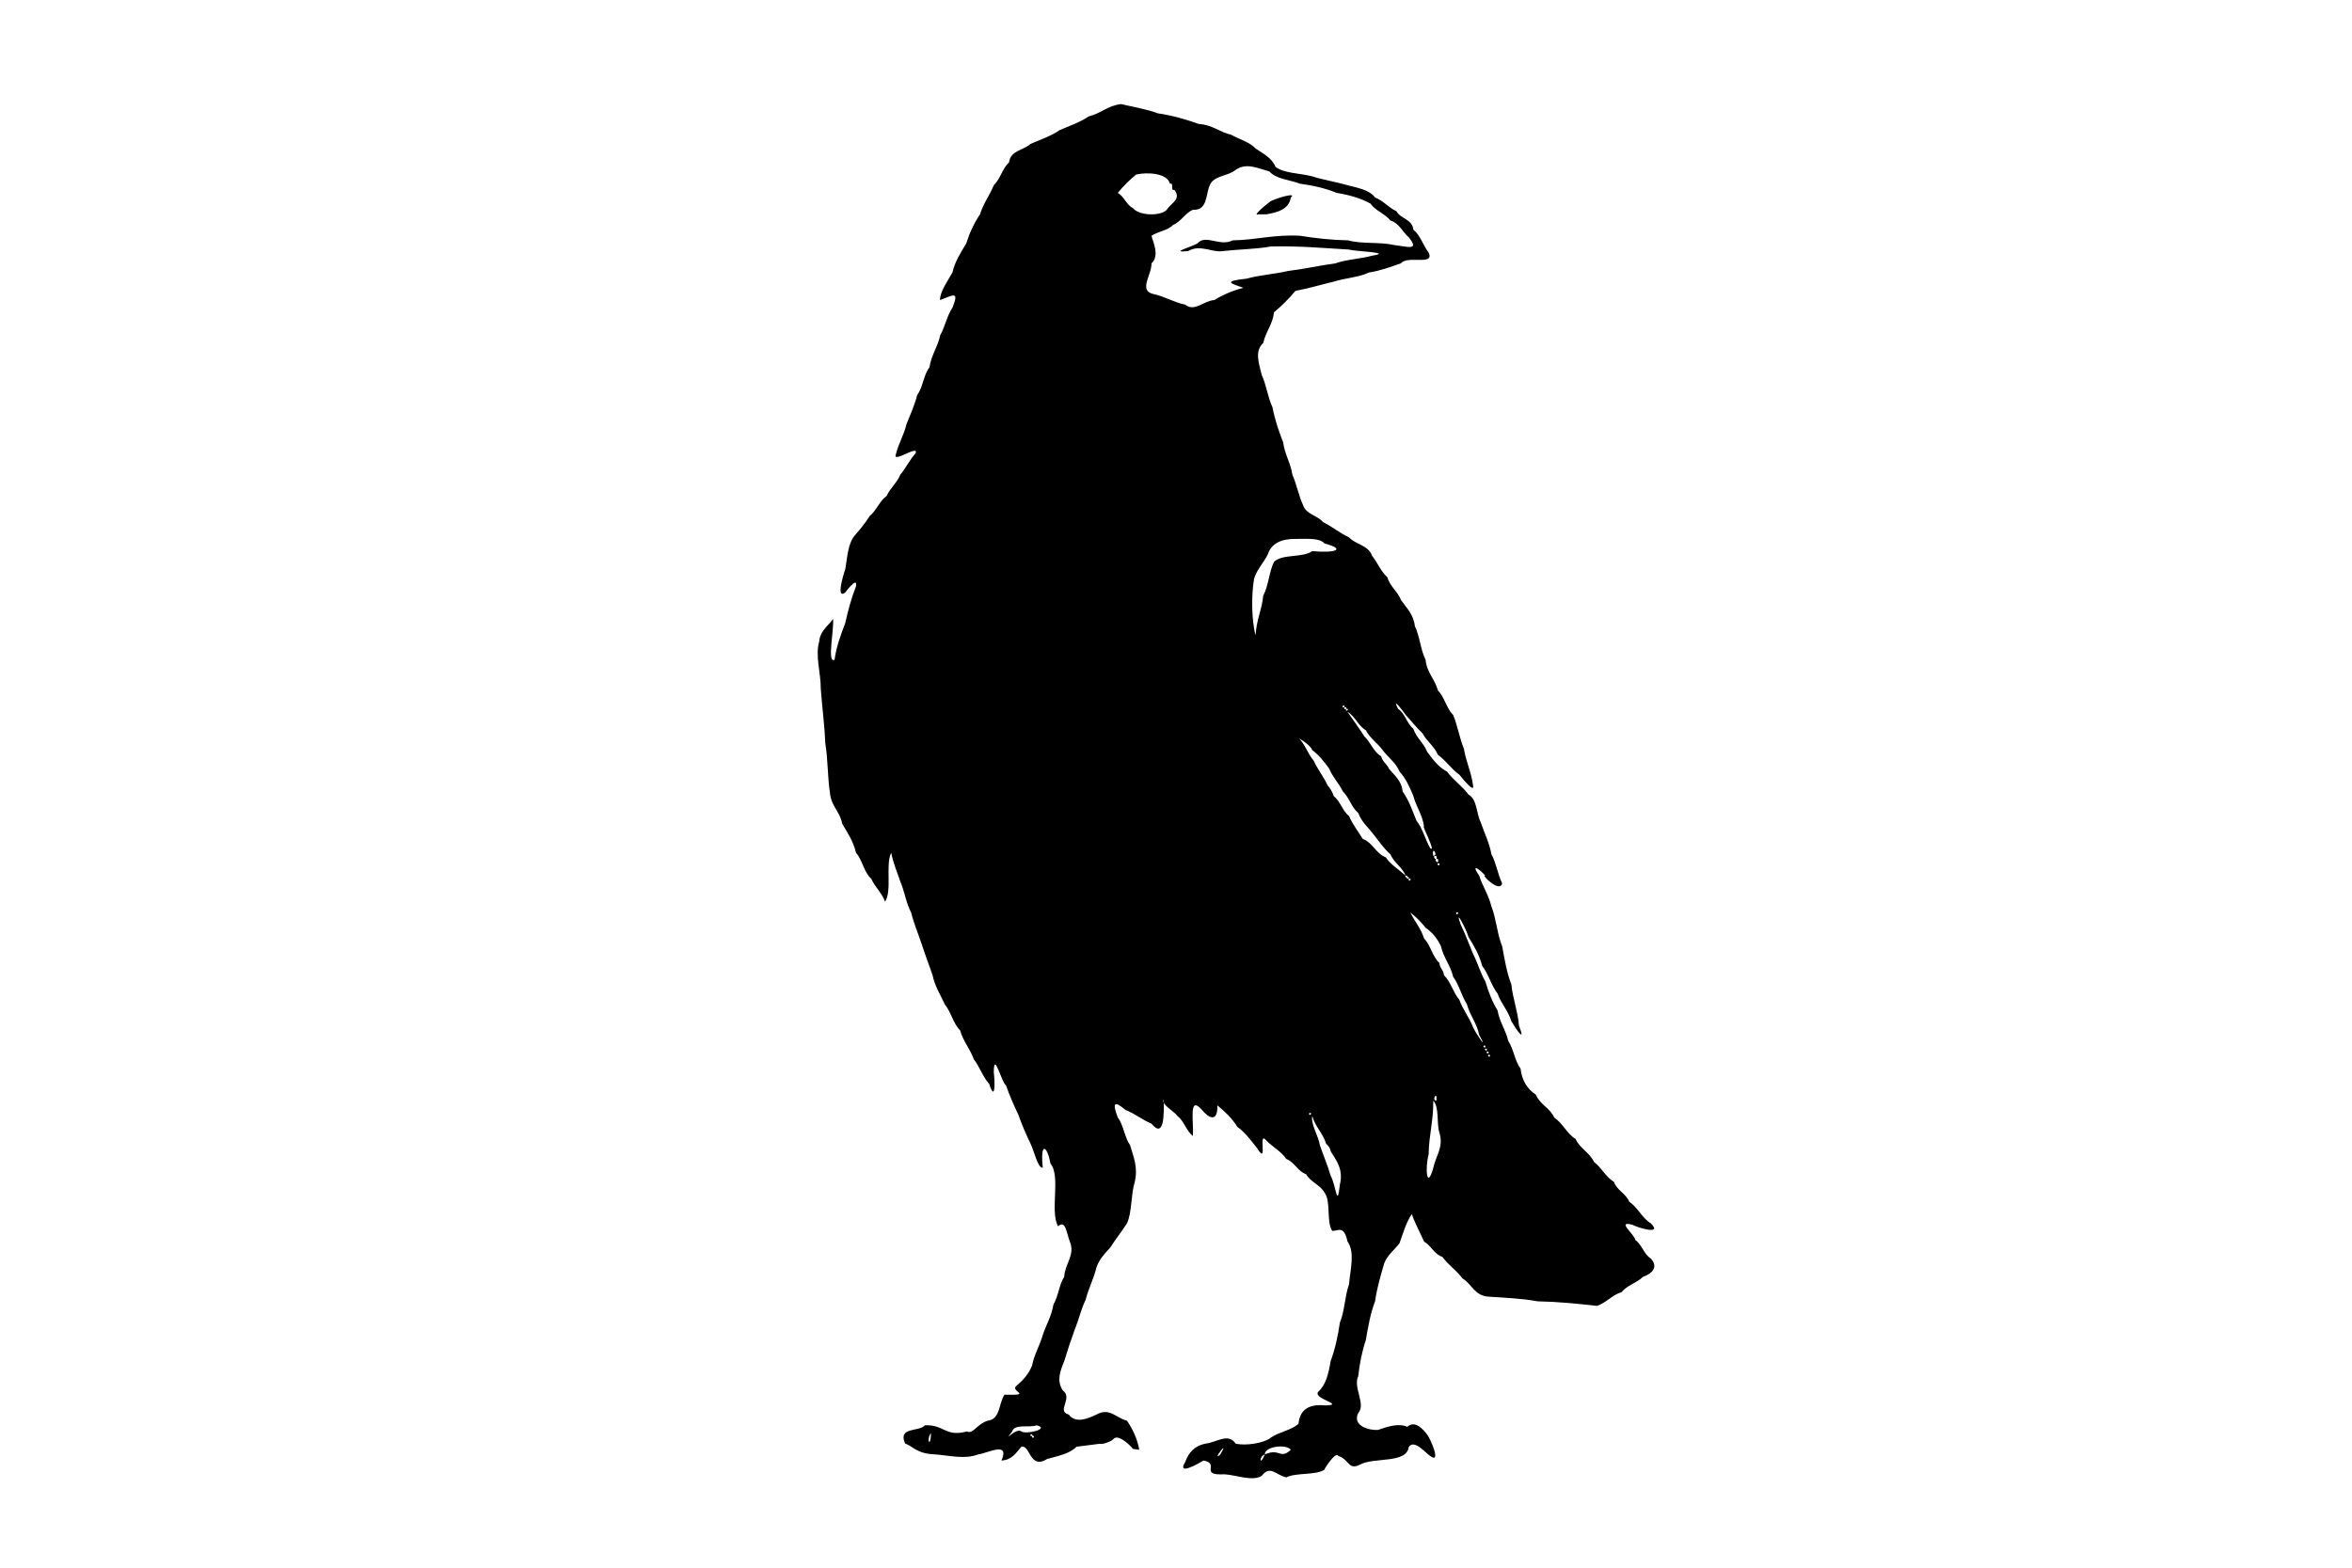
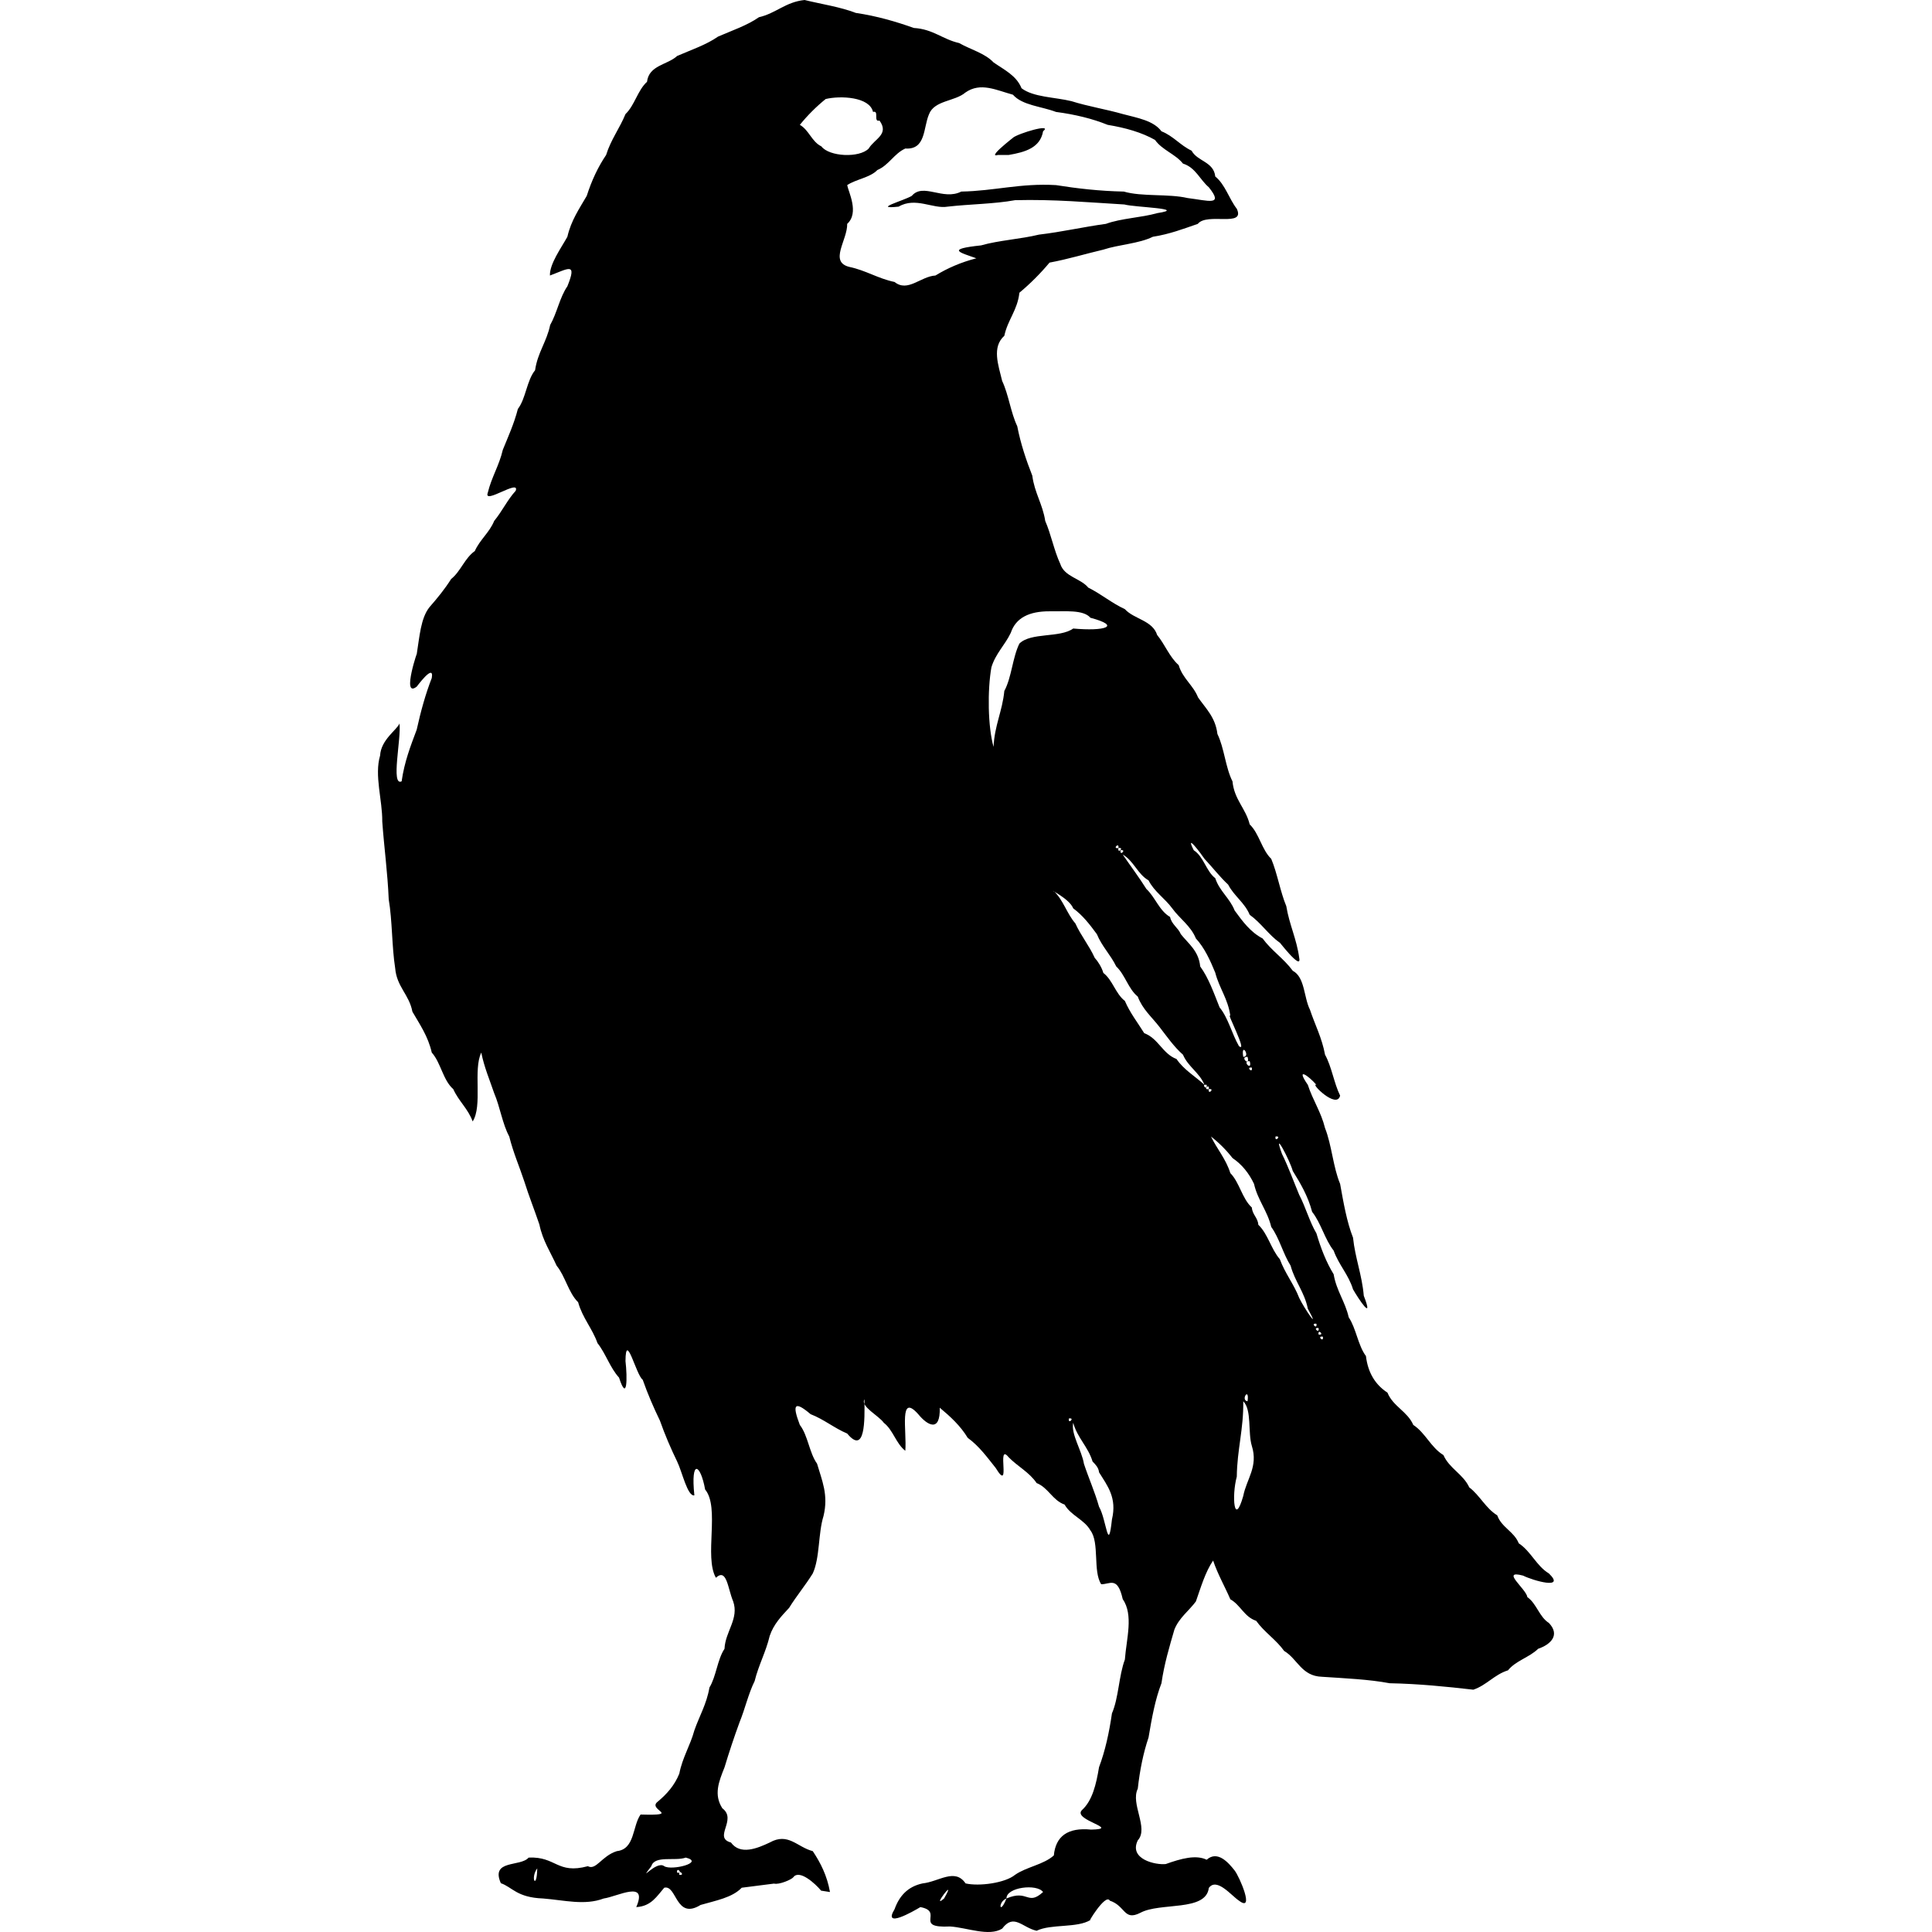
- <svg xmlns="http://www.w3.org/2000/svg" viewBox="0 0 1536 1024" width="1536" height="1024" version="1.1" id="svg1">
+ <svg xmlns="http://www.w3.org/2000/svg" viewBox="358.409 68 897.571 897.571" width="1024" height="1024" version="1.1" id="svg1">
  <defs id="defs1" />
  <path d="m 752,154 c 0.548,3.111 5.702,12.862 0,18 0.167,7.56 -8.567,17.653 1,20 7.711,1.622 13.269,5.398 21,7 6.168,4.944 12.102,-2.609 19,-3 5.578,-3.422 11.85,-6.15 19,-8 -7.82,-2.782 -14.281,-4.246 2.206,-6 8.263,-2.369 18.356,-2.909 26.897,-5 10.764,-1.27 20.505,-3.564 31.103,-5 7.037,-2.596 16.406,-2.859 23.897,-5 14.281,-2.166 -10.671,-2.677 -15.309,-4 -16.628,-0.97 -32.73,-2.466 -50.794,-2 -9.665,1.771 -21.051,1.822 -31.309,3 -6.785,1.211 -14.932,-4.648 -22.794,0 -12.698,1.331 2.59,-2.85 6.103,-5 5.335,-6.25 14.505,2.33 23,-2 15.394,-0.272 27.366,-3.967 44,-3 9.927,1.578 20.241,2.769 31.515,3 8.392,2.47 20.782,0.943 29.588,3 9.548,1.146 17.044,3.913 9.897,-5 -4.143,-3.524 -6.152,-9.181 -12,-11 -3.548,-4.452 -9.701,-6.299 -13,-11 -6.174,-3.493 -13.703,-5.631 -22,-7 -7.112,-2.888 -15.166,-4.834 -24,-6 -6.739,-2.595 -15.648,-3.019 -20,-8 -7.693,-2.089 -15.073,-5.976 -22.103,-1 -4.843,4.157 -14.428,3.572 -16.897,10.103 -2.708,6.258 -1.376,16.555 -11,15.897 -5.266,2.401 -7.61,7.723 -13,10 -3.32,3.511 -9.957,4.271 -14,7 z m 191,483 c 4.448,4.219 5.959,11.375 10,16 2.396,6.604 6.498,11.502 9,18 2.372,4.975 10.147,16.2 4,5 -1.558,-7.775 -6.028,-12.639 -8,-20 -3.493,-5.507 -5.211,-12.789 -9,-18 -1.792,-7.541 -6.275,-12.392 -8,-20 -2.356,-4.977 -5.627,-9.039 -10,-12 -2.915,-3.752 -6.248,-7.085 -10,-10 2.832,5.834 6.93,10.404 9,17 4.292,4.375 5.465,11.868 10,16 0.245,3.399 2.759,4.611 3,8 z M 826,950 c -4.089,1.569 -3.287,8.205 0,0 z m 0,0 c 10.1,-4.379 9.688,3.62 17,-3 -2.897,-3.973 -17.141,-2.231 -17,3 z m 81,-448 c 3.537,4.463 8.291,7.709 9,15 3.947,5.386 6.329,12.337 9,19 4.05,4.95 5.709,12.291 9,18 4.354,3.572 -6.263,-16.51 -4,-14 -1.066,-7.968 -5.159,-12.91 -7,-20.103 -2.415,-5.884 -5.012,-11.587 -9,-15.897 -2.414,-5.92 -7.503,-9.164 -11,-14 -3.373,-4.627 -8.309,-7.691 -11,-13 -5.109,-2.891 -6.891,-9.109 -12,-12 3.651,5.349 7.528,10.472 11,16 4.15,3.85 5.935,10.065 11,13 0.712,3.478 3.726,4.939 5,8 z m 66,187 c -3.071,-0.516 0.516,3.071 0,0 z M 871,520 c 4.344,3.322 5.656,9.678 10,13 2.401,5.599 5.942,10.058 9,15 6.575,2.425 8.467,9.533 15,12 3.356,4.977 8.649,8.017 13,12 -2.322,-5.678 -7.618,-8.382 -10,-14 -4.255,-3.745 -7.497,-8.503 -11,-13 -3.488,-4.512 -7.839,-8.161 -10,-14 -4.414,-3.586 -5.876,-10.124 -10,-14 -2.605,-5.395 -6.674,-9.326 -9,-15 -3.243,-4.424 -6.572,-8.762 -11,-12 -1.732,-4.478 -11.272,-8.91 -9,-8 4.334,3.999 6.102,10.565 10,15 2.594,5.739 6.406,10.261 9,16 1.516,1.649 3.304,4.476 4,7 z m -5,227 c -2.091,-6.909 -7.059,-10.941 -9,-18 -1.106,5.276 3.935,12.702 5,19.103 2.227,6.739 5.023,12.908 7,19.897 3.506,6.044 4.22,22.336 6,5.897 2.413,-10.095 -2.09,-15.601 -6,-21.897 -0.181,-2.2 -1.811,-3.783 -3,-5 z M 764,120 c -1.573,-7.029 -15.098,-7.646 -22,-6 -4.418,3.582 -8.418,7.582 -12,12 4.258,2.409 5.511,7.823 10,10 3.645,4.821 17.685,5.481 22,1 2.646,-4.487 9.672,-6.539 5,-13 -2.997,0.909 -0.003,-4.909 -3,-4 z m 82,232 c -9.37,-0.036 -15.678,2.989 -18,10 -2.684,5.65 -7.056,9.61 -9,16 -1.879,10.567 -1.674,27.618 1,37 0.412,-9.922 4.096,-16.571 5,-26 3.407,-6.26 3.797,-15.537 7,-22 5.347,-5.32 18.8,-2.533 25,-7 14.553,1.326 22.774,-1.051 8,-5 -3.314,-3.884 -11.891,-2.883 -19,-3 z M 822,140 c -6.482,1.849 13.407,-12.806 7,-8 2.305,-1.981 18.729,-6.907 14,-3 -1.324,7.676 -8.318,9.682 -16,11 z M 661,935 c -6.602,8.737 2.221,-2.906 6,0 3.446,2.176 18.962,-1.757 10,-4 -4.923,1.821 -14.441,-1.205 -16,4 z M 936,559 c 3.662,0.062 -1.2,-7.342 0,0 z m 0,160 c 0.211,12.878 -2.862,22.472 -3,35 -2.479,9.139 -1.19,23.695 3,9 1.534,-7.9 7.012,-13.605 4,-23.206 -1.934,-6.241 0.064,-16.766 -4,-20.794 z m 2,-160 c -3.973,-0.194 1.399,4.982 0,0 z m -83,168 c -0.516,3.071 3.071,-0.516 0,0 z M 739.884,946.362 C 737.226,943.132 729.797,936.36 727,940.103 c -0.744,1.059 -6.64,3.625 -9.009,2.982 L 703,945 c -4.406,4.628 -12.099,5.969 -19.103,8 -11.633,7.184 -10.987,-9.462 -16.897,-8 -3.418,3.915 -6.024,8.643 -13,9 5.611,-12.847 -8.81,-4.864 -15.103,-4 -8.898,3.344 -18.22,0.787 -28.206,0 -12.174,-0.442 -14.28,-5.269 -19.604,-7.106 C 586.198,931.774 600.31,935.429 604,931 c 12.834,-0.593 13.183,7.854 27.515,4 3.857,2.077 6.384,-4.773 13.485,-7 8.411,-0.922 7.163,-11.504 11,-17 19.522,0.55 2.787,-2.103 8,-6 4.183,-3.483 7.798,-7.535 10,-13 1.476,-7.559 5.068,-13.001 7,-20.103 2.313,-6.652 5.701,-12.23 7,-19.897 3.159,-5.174 3.668,-12.998 7,-18 0.355,-8.077 6.874,-14.015 4,-22.103 -2.517,-5.947 -2.909,-15.582 -8,-10.897 -5.55,-9.783 1.96,-32.627 -5,-41 -2.156,-11.914 -6.799,-14.512 -5,2.721 -3.21,0.607 -5.702,-11.087 -8,-15.721 -2.938,-6.062 -5.656,-12.344 -8,-19 -2.938,-6.062 -5.656,-12.344 -8,-19 -3.06,-2.137 -7.884,-22.942 -8,-8.691 0.918,7.943 0.798,19.438 -3,7.691 -4.152,-4.515 -6.165,-11.168 -10,-16 -2.438,-6.895 -6.971,-11.696 -9,-19 -4.531,-4.469 -5.944,-12.056 -10,-17 -2.804,-6.231 -6.458,-11.611 -8,-19.103 -2.27,-6.73 -4.847,-13.153 -7,-20 -2.306,-6.993 -5.152,-13.446 -7,-20.897 -3.177,-5.858 -4.285,-13.784 -7,-20.103 -2.103,-6.196 -4.611,-11.987 -6,-18.897 -3.89,8.11 0.7,24.7 -4,32 -2.12,-5.88 -6.54,-9.46 -9,-15 -4.819,-4.181 -5.742,-12.258 -10,-17 -1.733,-7.6 -5.581,-13.085 -9,-19 -1.466,-7.936 -7.284,-11.52 -8,-20.206 -1.58,-10.087 -1.299,-22.034 -3,-32 -0.524,-12.51 -2.127,-23.941 -3,-36.103 0.108,-9.947 -3.752,-21.455 -1,-30.691 0.376,-7.385 8.049,-12.11 9,-14.897 0.911,6.884 -4.153,29.378 1,26.897 1.273,-9.06 4.178,-16.489 7,-24 1.872,-8.461 4.093,-16.574 7,-24 1.292,-7.469 -7.462,4.707 -7,4 -7.419,5.775 1.123,-18.802 0,-15 1.314,-8.02 1.814,-16.853 6,-22 3.583,-4.084 7.029,-8.304 10,-13 4.452,-3.548 6.299,-9.701 11,-13 2.36,-5.307 6.784,-8.55 9,-14 3.633,-4.367 6.165,-9.835 10,-14 2.05,-5.671 -15.031,6.612 -13,1 1.74,-7.26 5.309,-12.691 7,-20 2.498,-6.168 5.232,-12.102 7,-19 3.748,-4.919 4.109,-13.224 8,-18 1.155,-8.178 5.418,-13.249 7,-21 3.155,-5.512 4.453,-12.88 8,-18 4.609,-11.377 0.509,-8.225 -8.103,-5 -0.201,-5.34 5.207,-12.775 8.103,-18 1.733,-7.6 5.581,-13.085 9,-19 2.258,-7.075 5.23,-13.437 9,-19 2.199,-7.135 6.295,-12.371 9,-19 4.267,-4.066 5.636,-11.031 10,-15 0.904,-7.762 9.501,-7.832 14,-12 6.502,-2.831 13.506,-5.161 19,-9 6.502,-2.831 13.506,-5.161 19,-9 7.923,-1.812 12.374,-7.096 21.206,-8 7.982,1.949 16.638,3.225 23.794,6 9.878,1.456 18.63,4.037 27,7 8.833,0.5 13.376,5.291 21,7 5.308,3.025 11.958,4.708 16,9 4.909,3.424 10.607,6.059 13,12 5.532,4.203 15.376,4.094 23.206,6 7.563,2.402 16.155,3.776 23.897,6 6.828,1.805 14.237,3.028 17.897,8 5.507,2.16 8.774,6.559 14,9 2.658,5.009 10.27,5.063 11,12 4.613,3.721 6.37,10.297 10,15 4.121,8.777 -13.818,1.585 -18.103,7 -6.664,2.302 -13.135,4.797 -20.897,6 -6.485,3.216 -15.805,3.597 -23.103,6 -8.346,1.953 -16.203,4.395 -24.897,6 -4.249,5.084 -8.916,9.751 -14,14 -0.89,8.11 -5.43,12.57 -7,20 -5.879,5.282 -2.802,13.509 -1,21 2.996,6.337 3.984,14.683 7,21 1.633,8.367 4.18,15.82 7,23 1.029,7.971 4.803,13.197 6,21 2.722,6.278 4.14,13.86 7,20 1.962,6.038 9.389,6.611 13,11 6.016,2.984 10.844,7.156 17,10 4.3,4.7 12.818,5.182 15,12 3.609,4.391 5.745,10.255 10,14 1.807,6.193 6.732,9.268 9,15 3.558,5.109 8.089,9.244 9,17 3.189,6.477 3.737,15.596 7,22 0.812,8.522 6.156,12.511 8,20 4.424,4.243 5.576,11.757 10,16 2.856,6.811 4.164,15.169 7,22 1.403,8.597 4.808,15.193 6,24 1.373,6.749 -10.902,-9.668 -9,-7 -5.258,-3.742 -8.742,-9.258 -14,-13 -2.343,-5.657 -7.274,-8.726 -10,-14 -3.964,-3.702 -7.283,-8.05 -11,-12 -1.866,-2.798 -9.217,-12.425 -5,-4 4.664,3.002 5.694,9.64 10,13 1.973,6.027 6.75,9.25 9,15 3.656,5.011 7.308,10.026 13,13 4.076,5.59 9.924,9.41 14,15 5.697,3.004 5.082,12.32 8,18.103 2.313,6.986 5.555,13.043 7,20.897 3.095,5.571 4.142,13.192 7,19 -1.527,6.637 -14.296,-6.242 -11,-5 -3.759,-4.347 -9.837,-8.486 -4,0 2.277,7.09 6.157,12.578 8,20.103 3.118,7.848 3.751,18.18 7,25.897 1.575,8.758 3.084,17.583 6,25 1.014,9.653 4.154,17.179 5,27 4.864,12.468 -2.399,1.551 -5,-3 -2.115,-6.885 -6.633,-11.367 -9,-18 -4.132,-5.202 -5.868,-12.799 -10,-18 -1.949,-7.384 -5.425,-13.242 -9,-19 -1.306,-4.945 -9.611,-20.513 -5,-7.897 2.977,6.023 5.345,12.655 8,19 2.969,5.664 4.793,12.472 8,17.897 2.048,6.952 4.573,13.427 8,19 1.297,7.703 5.338,12.662 7,20 3.477,5.189 4.294,13.04 8,18 0.96,8.04 4.568,13.432 10,17 2.588,6.412 9.291,8.709 12,15 5.647,3.686 8.184,10.483 14,14 2.751,6.25 9.171,8.829 12,15 4.927,3.74 7.625,9.709 13,13 2.011,5.656 7.827,7.507 10,13 5.647,3.686 8.184,10.483 14,14 8.033,7.767 -7.544,3.253 -12,1 -10.754,-2.847 1.451,6.13 2,10 4.312,3.022 5.513,9.154 10,12 5.289,5.549 0.943,9.965 -5,12 -4.03,3.97 -10.454,5.546 -14,10 -6.372,1.996 -9.865,6.87 -16.103,9 -12.535,-1.43 -25.204,-2.727 -38.897,-3 -9.649,-1.822 -20.663,-2.279 -31.412,-3 -9.57,-0.293 -11.37,-8.356 -17.588,-12 -3.742,-5.258 -9.258,-8.742 -13,-14 -5.529,-1.804 -7.287,-7.38 -12,-10 -2.601,-6.066 -5.816,-11.517 -8,-18 -3.651,5.349 -5.658,12.342 -8,19 -3.279,4.422 -7.821,7.581 -10,13.103 -2.31,7.989 -4.706,15.892 -6,24.897 -2.917,7.485 -4.506,16.298 -6,25.206 -2.422,7.176 -4.052,15.144 -5,23.794 -3.504,7.031 5.206,18.284 0,24 -4.282,8.775 8.326,11.527 13,11 7.294,-2.617 14.089,-4.41 19,-2 5.083,-4.516 10.188,1.418 13,5 2.256,2.889 9.486,19.684 2,14 -3.466,-2.263 -10.304,-10.95 -14,-5.897 -1.311,11.118 -22.617,6.545 -31.832,11.563 C 880.444,960.576 881.405,953.477 874,951 c -1.941,-3.691 -11.13,11.735 -9,9 -6.172,3.828 -18.279,1.721 -25,5 -6.717,-1.501 -10.562,-8.253 -16,-1 -6.105,3.825 -16.298,-0.469 -24.206,-1 -17.257,0.866 -2.566,-6.874 -13.794,-9 -3.532,2.119 -17.591,10.152 -12,1 2.188,-6.145 6.135,-10.531 13,-12 7.599,-0.789 15.043,-7.316 20,0 6.316,1.461 18.408,-0.196 23,-4 5.304,-3.696 13.279,-4.721 18,-9 0.852,-8.917 6.452,-13.087 17.309,-12 14.245,-0.284 -8.681,-4.392 -4.309,-9 4.906,-4.427 6.673,-11.994 8,-20 2.83,-7.503 4.697,-15.97 6,-25 3.127,-7.206 3.189,-17.477 6,-25 0.741,-9.798 4.102,-20.699 -1,-28.103 -2.426,-10.85 -5.97,-6.78 -10,-6.897 -3.93,-6.07 -0.689,-19.311 -5,-25 -2.891,-5.109 -9.109,-6.891 -12,-12 -5.656,-2.011 -7.507,-7.827 -13,-10 -3.338,-4.995 -8.892,-7.774 -13,-12 -5.9,-7.309 1.492,17.32 -6,5 -3.993,-5.007 -7.766,-10.234 -13,-14 -3.391,-5.609 -8.09,-9.91 -13,-14 0.31,11.696 -5.759,8.21 -10,3 -9.055,-10.156 -5.257,7.853 -6,17 -4.344,-3.322 -5.656,-9.678 -10,-13 -2.241,-3.276 -10.896,-7.516 -9,-10.897 0.19,9.627 0.378,26.014 -8,15.897 -6.093,-2.573 -10.752,-6.582 -17,-9 -7.367,-6.239 -8.745,-4.808 -5,5 3.781,4.886 4.378,12.956 8,18 2.243,7.761 5.382,14.403 3,24.309 -2.525,8.038 -1.653,19.474 -5,26.691 -3.445,5.555 -7.555,10.445 -11,16 -3.528,3.806 -7.148,7.519 -9,13 -1.786,7.547 -5.159,13.508 -7,21 -2.892,5.809 -4.465,12.937 -7,19.103 -2.504,6.829 -4.837,13.83 -7,21 -2.711,6.747 -5.047,12.693 -1,19 7.058,5.3 -4.451,13.607 4,15.897 4.313,5.941 12.155,2.778 18,0 8.61,-4.82 12.732,2.134 20,4 3.601,5.399 6.657,11.343 8,19 z M 919,572 c -3.071,-0.516 0.516,3.071 0,0 z M 608,936 c -3.416,4.7 -0.156,10.387 0,0 z M 939,561 c -3.973,-0.194 1.399,4.982 0,0 z M 797,950 c 6.58,-11.385 -6.485,5.716 0,0 z m 81,-488 c 0.516,-3.071 -3.071,0.516 0,0 z m 0,0 c -0.516,3.071 3.071,-0.516 0,0 z m 42,112 c 0.516,-3.071 -3.071,0.516 0,0 z m 0,0 c -0.516,3.071 3.071,-0.516 0,0 z m 31,22 c -0.516,3.071 3.071,-0.516 0,0 z m -13,123 c 0.966,-7.056 -3.435,-0.457 0,0 z m 33,-31 c 3.071,0.516 -0.516,-3.071 0,0 z M 879,463 c -0.516,3.071 3.071,-0.516 0,0 z m 92,222 c -3.071,-0.516 0.516,3.071 0,0 z M 940,564 c -3.071,-0.516 0.516,3.071 0,0 z m 30,119 c -3.071,-0.516 0.516,3.071 0,0 z M 673,938 c 3.071,0.516 -0.516,-3.071 0,0 z m 1,1 c 3.071,0.516 -0.516,-3.071 0,0 z" fill="#000000" fill-rule="evenodd" id="path1" />
</svg>
